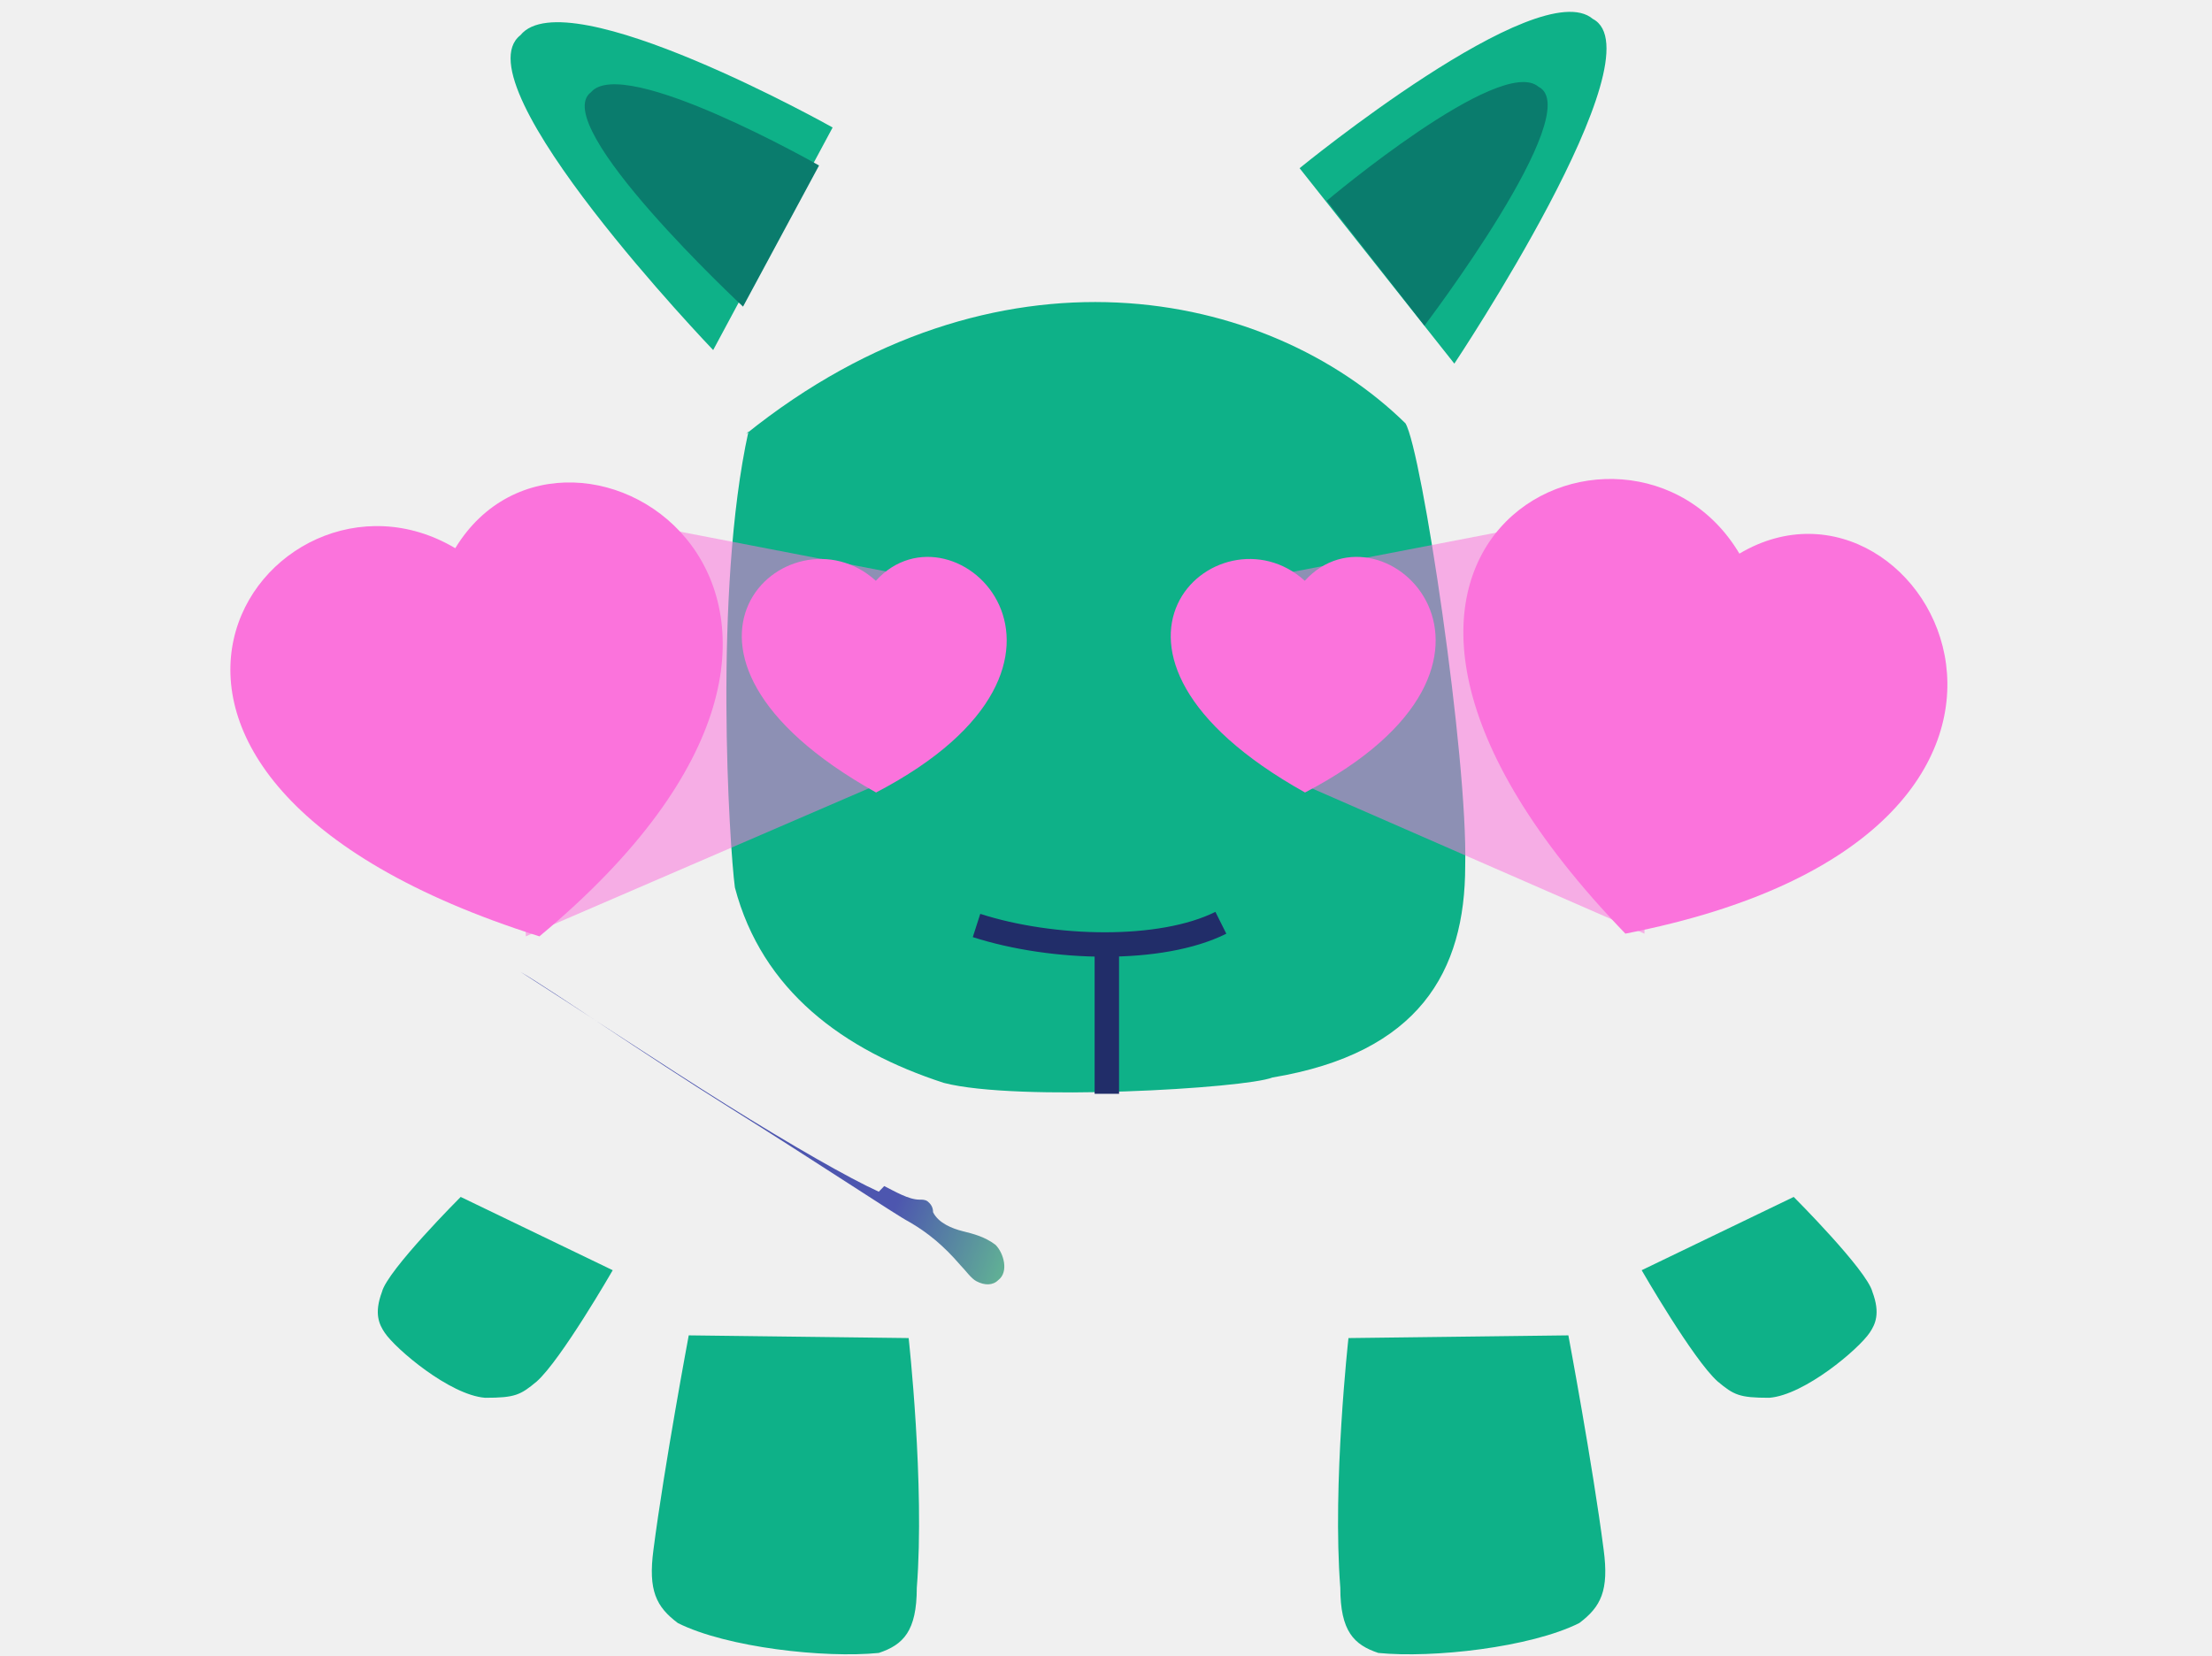
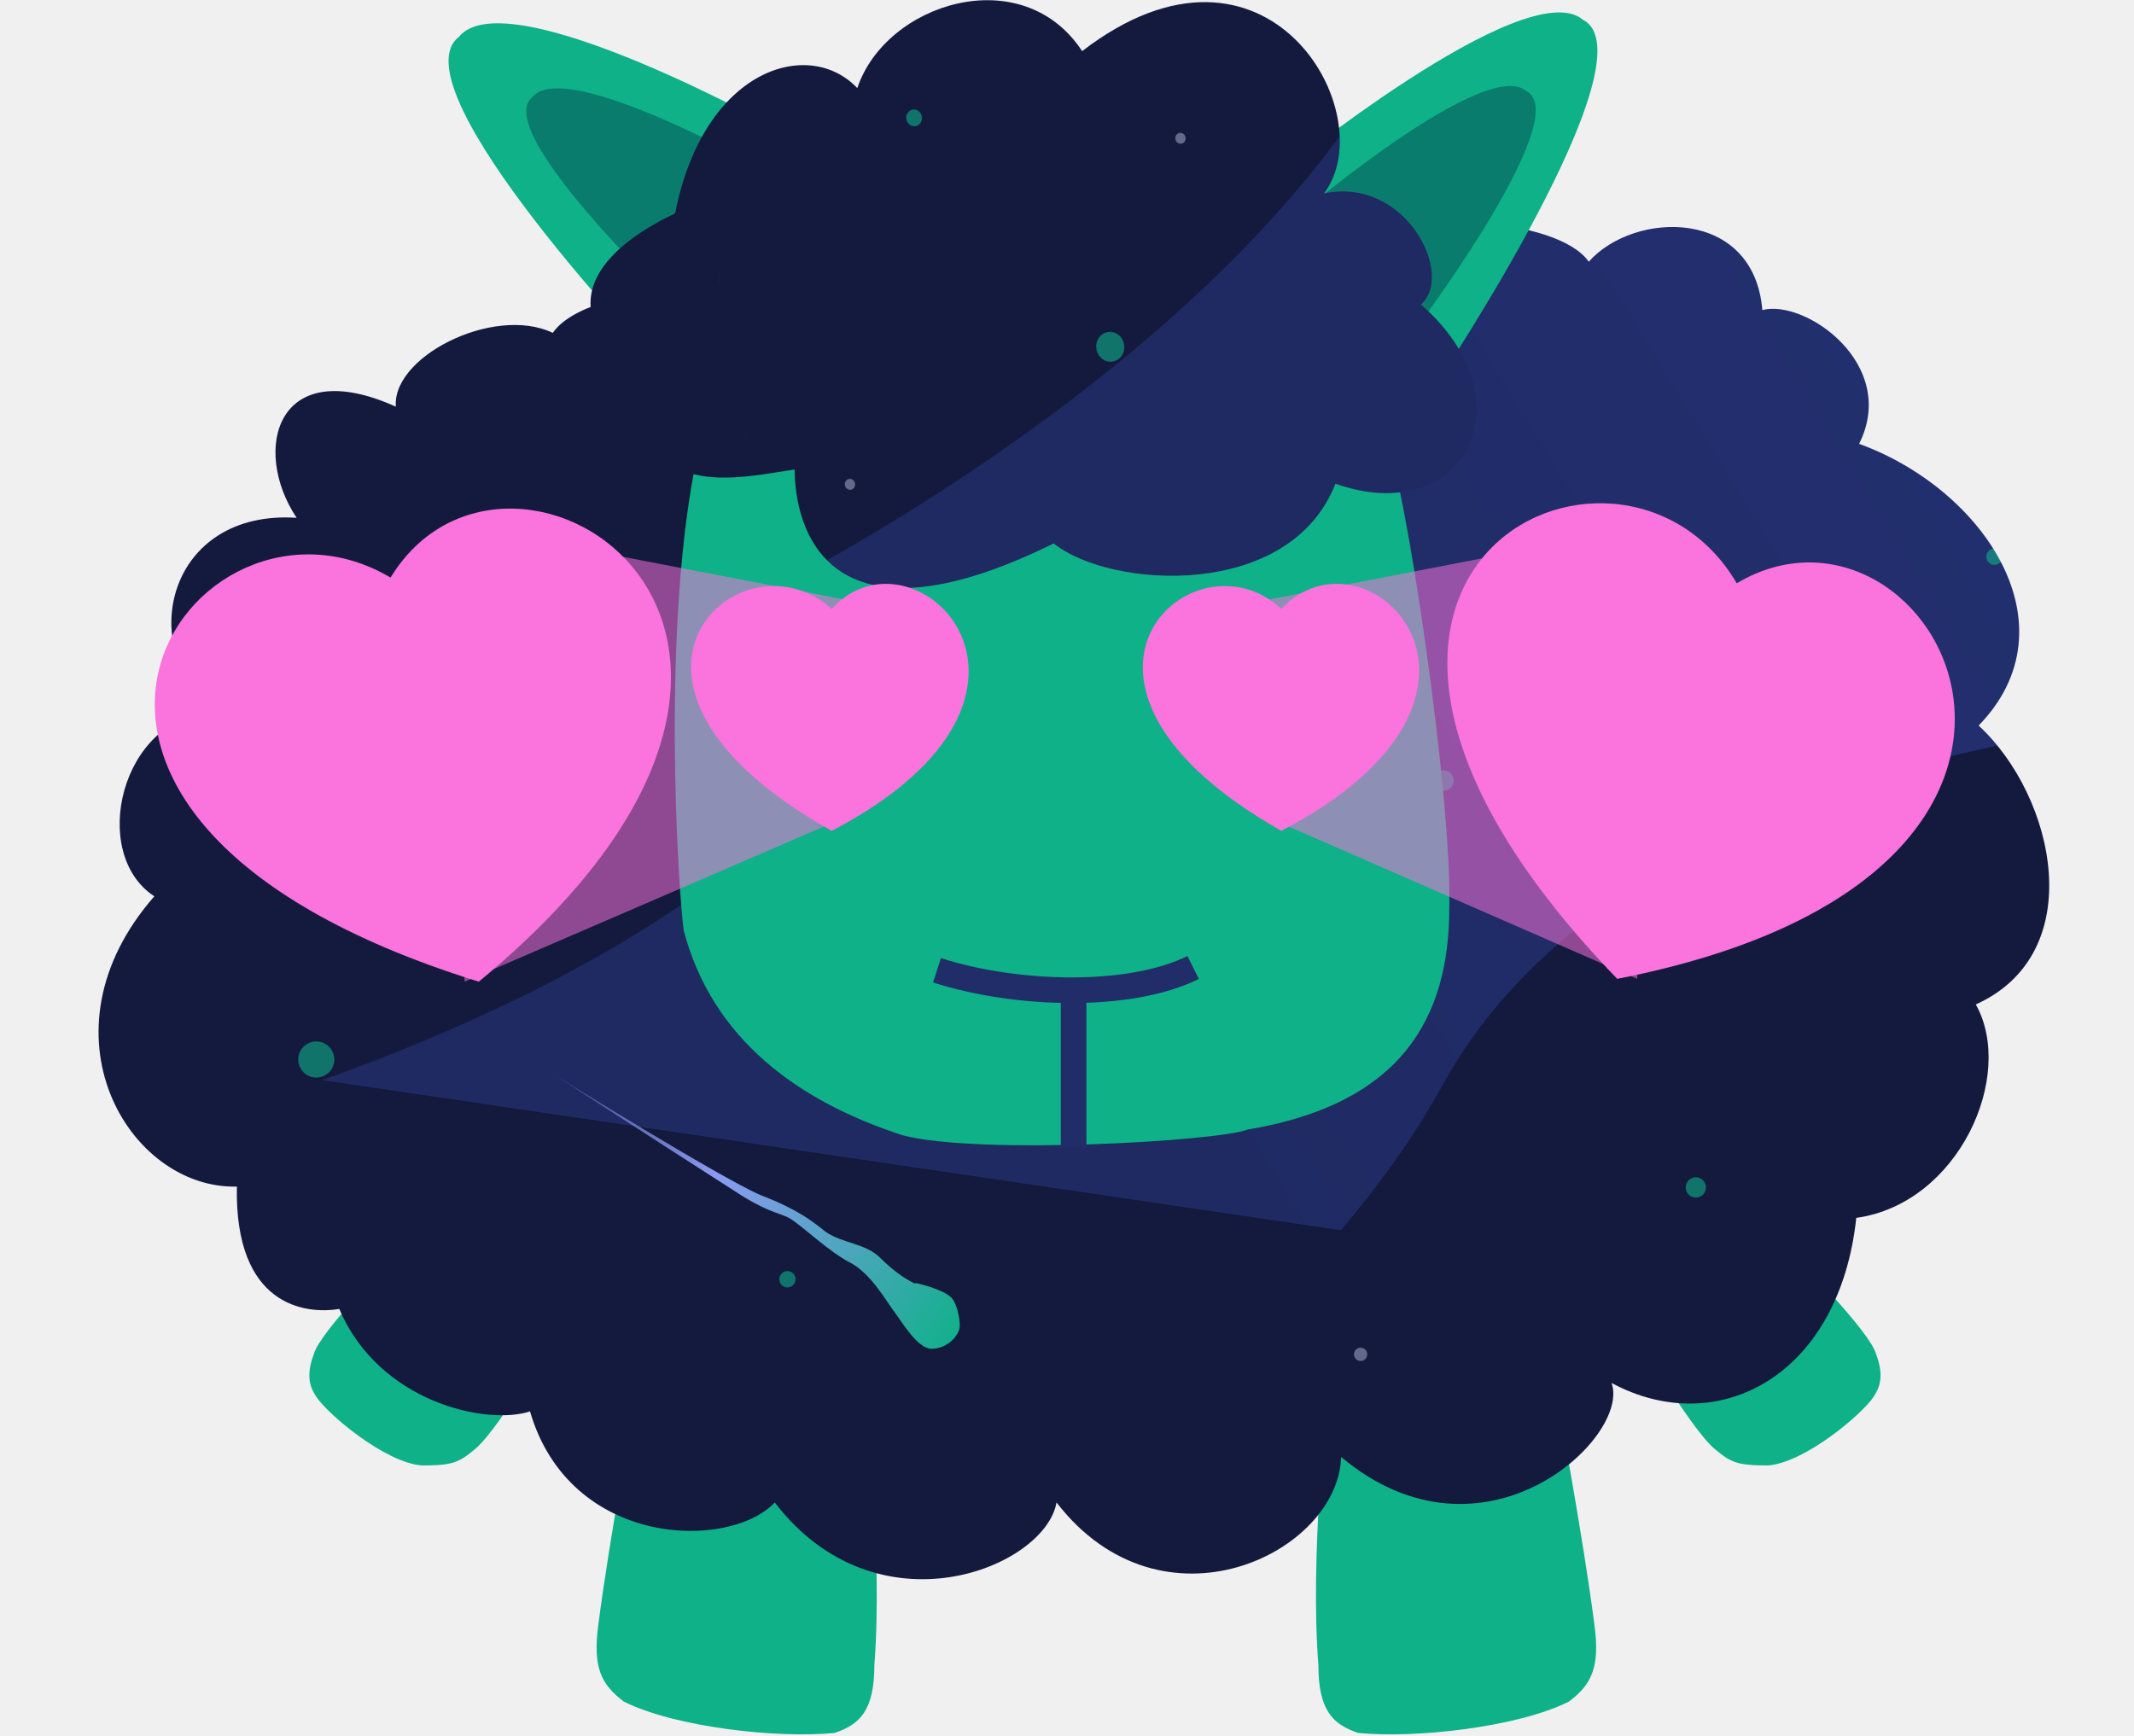
- <svg xmlns="http://www.w3.org/2000/svg" xmlns:xlink="http://www.w3.org/1999/xlink" width="56.98" height="42.66" version="1.1" viewBox="0 0 .814 .61" xml:space="preserve">
-   <defs>
-     <pattern id="c" patternTransform="matrix(.014573 0 0 .013441 547.41 -13.128)" preserveAspectRatio="xMidYMid" xlink:href="#a" />
-     <pattern id="e" x="-16" patternTransform="matrix(.01 0 0 .01 412.97 -10.926)" preserveAspectRatio="xMidYMid" xlink:href="#a" />
-     <clipPath id="h">
-       <path id="i" d="m0.105 0.143c-0.042-0.018-0.051 0.015-0.035 0.039-0.046-0.003-0.057 0.045-0.029 0.068-0.034 0.003-0.045 0.051-0.022 0.065-0.042 0.048-0.009 0.103 0.029 0.102-8.0116e-4 0.042 0.024 0.045 0.036 0.043 0.014 0.033 0.052 0.041 0.067 0.036 0.014 0.048 0.07 0.049 0.086 0.032 0.036 0.047 0.095 0.023 0.099 0 0.037 0.048 0.099 0.018 0.1-0.016 0.05 0.042 0.102-0.007 0.095-0.026 0.037 0.02 0.08-0.002 0.087-0.058 0.036-0.005 0.056-0.05 0.042-0.075 0.04-0.018 0.028-0.073 8.0168e-4 -0.098 0.034-0.035 0.002-0.083-0.042-0.099 0.014-0.028-0.019-0.051-0.034-0.047-0.003-0.036-0.046-0.035-0.062-0.018-0.011-0.016-0.067-0.018-0.071-0.007-0.034-0.017-0.094-0.009-0.094 0.007-0.013-0.016-0.111-0.009-0.114 0.008 0 0-0.071-0.003-0.085 0.017-0.021-0.01-0.058 0.009-0.055 0.027z" />
-     </clipPath>
-     <linearGradient id="g" x2="1" gradientTransform="matrix(-.052164 -.026925 -.022763 .061703 .31824 .46841)" gradientUnits="userSpaceOnUse">
-       <stop stop-color="#66c98e" offset="0" />
-       <stop stop-color="#4d56af" offset="1" />
+ <svg xmlns="http://www.w3.org/2000/svg" xmlns:xlink="http://www.w3.org/1999/xlink" width="108.98" height="88.66" version="1.1" viewBox="0 0 0.734 0.61" xml:space="preserve" id="svg42">
+   <defs id="defs27">
+     <pattern xlink:href="#pattern51" preserveAspectRatio="xMidYMid" id="pattern53" patternTransform="matrix(0.01292424,-0.00220072,0.00235015,0.01380184,0.255938,0.3180852)" x="0" y="0" />
+     <pattern xlink:href="#pattern51" preserveAspectRatio="xMidYMid" id="pattern52" patternTransform="matrix(0.01669071,0.00245852,-0.00246387,0.01672718,-0.00251029,-0.2492668)" x="0" y="0" />
+     <linearGradient id="linearGradient11">
+       <stop style="stop-color:#212d69;stop-opacity:1;" offset="0.458" id="stop11" />
+       <stop style="stop-color:#273580;stop-opacity:1;" offset="1" id="stop12" />
    </linearGradient>
-     <linearGradient id="f" x2="1" gradientTransform="matrix(146.13,-153.85,147.16,152.78,9.8257,124.58)" gradientUnits="userSpaceOnUse">
-       <stop stop-color="#25316d" offset="0" />
-       <stop stop-color="#100f0d" offset="1" />
+     <linearGradient id="linearGradient15">
+       <stop style="stop-color:#0eb188;stop-opacity:1;" offset="0" id="stop15" />
+       <stop style="stop-color:#8a9bf1;stop-opacity:1;" offset="0.484" id="stop16" />
+       <stop style="stop-color:#8a9bf1;stop-opacity:0;" offset="0.925" id="stop53" />
    </linearGradient>
-     <linearGradient id="b" x2="1" gradientTransform="matrix(146.13,-153.85,147.16,152.78,9.8257,124.58)" gradientUnits="userSpaceOnUse">
-       <stop stop-color="#2a3c96" offset="0" />
-       <stop stop-color="#100f0d" offset="1" />
-     </linearGradient>
-     <pattern id="a" width="154.028" height="107.515" patternTransform="translate(412.81 -10.707)" patternUnits="userSpaceOnUse" preserveAspectRatio="xMidYMid">
-       <path d="m0.096 107.51-0.096-107.06 154.03-0.229-0.309 107.24z" clip-path="url(#c)" fill="url(#f)" stroke-width=".021" />
-       <path d="m0.096 39.989h0.021c18.24-0.5 27.494-2.753 36.249-11.947 9.892-14.943 10.939-13.104 15-15.261l3.488-1.015c22.175-4.723 38.218-3.582 54.381-11.516 13.31-0.55 15.031-0.021 19.293-0.021v0.021h-0.011v0.021h-0.021v0.021c-1.082 1.442-4.963 3.837-13.792 6.995v0.021c-8.603 3.441-26.527 5.124-47.288 14.999-14.863 7.847-13.676 21.115-28.816 27.208-12.485 5.101-26.446 3.126-38.483 12.788z" clip-path="url(#f)" fill="url(#b)" stroke-width=".021" />
-       <path d="m9.067 38.442c-0.444-1.402-1.179-2.664-2.131-3.709 0.724 0.053 1.447 0.078 2.169 0.078 5.814-2.15e-4 11.572-1.611 17.097-3.192 0.153-0.044 0.318-0.088 0.478-0.088 0.071 0 0.142 0.009 0.209 0.03 0.285 0.091 0.393 0.381 0.311 0.613-0.08 0.232-0.3 0.417-0.517 0.587-3.07 2.405-7.186 3.859-11.409 4.657-1.464 0.277-3.782 0.668-6.208 1.025" clip-path="url(#h)" fill="url(#b)" stroke-width=".021" />
-       <g transform="matrix(69.971 0 0 69.971 -412.81 10.707)">
-         <circle cx="6.61" cy=".291" r=".002" fill="#52878d" stroke-width=".002">
-           <animate attributeName="r" dur="3s" repeatCount="indefinite" values="0.002;0.005;0.002" />
-         </circle>
-         <circle cx="6.306" cy=".371" r=".002" fill="#52878d" stroke-width=".002">
-           <animate attributeName="r" dur="5s" repeatCount="indefinite" values="0.002;0.004;0.002" />
-         </circle>
-         <circle cx="6.378" cy=".401" r=".002" fill="#52878d" stroke-width=".002">
-           <animate attributeName="r" dur="1s" repeatCount="indefinite" values="0.002;0.004;0.002" />
-         </circle>
-         <circle cx="6.421" cy=".46" r=".003" fill="#52878d" stroke-width=".002">
-           <animate attributeName="r" dur="0.5s" repeatCount="indefinite" values="0.003;0.007;0.003" />
-         </circle>
-         <circle cx="6.323" cy=".493" r=".003" fill="#52878d" stroke-width=".002">
-           <animate attributeName="r" dur="5.5s" repeatCount="indefinite" values="0.003;0.006;0.003" />
-         </circle>
-         <circle cx="6.789" cy=".356" r=".004" fill="#52878d" stroke-width=".002">
-           <animate attributeName="r" dur="4s" repeatCount="indefinite" values="0.004;0.009;0.004" />
-         </circle>
-         <circle cx="6.657" cy=".367" r=".002" fill="#52878d" stroke-width=".002">
-           <animate attributeName="r" dur="0.6s" repeatCount="indefinite" values="0.002;0.005;0.002" />
-         </circle>
-         <circle cx="6.458" cy=".293" r=".001" fill="#52878d" stroke-width=".002">
-           <animate attributeName="r" dur="0.3s" repeatCount="indefinite" values="0.001;0.003;0.001" />
-         </circle>
-         <circle cx="6.489" cy=".289" r=".002" fill="#52878d" stroke-width=".002">
-           <animate attributeName="r" dur="2s" repeatCount="indefinite" values="0.002;0.004;0.002" />
-         </circle>
-         <circle cx="6.298" cy=".209" r=".006" fill="#52878d" stroke-width=".002">
-           <animate attributeName="r" dur="0.8s" repeatCount="indefinite" values="0.006;0.011;0.006" />
-         </circle>
-         <circle cx="6.178" cy=".349" r=".003" fill="#52878d" stroke-width=".002">
-           <animate attributeName="r" dur="1s" repeatCount="indefinite" values="0.003;0.006;0.003" />
-         </circle>
-         <circle cx="6.235" cy=".456" r=".002" fill="#52878d" stroke-width=".002">
-           <animate attributeName="r" dur="4s" repeatCount="indefinite" values="0.002;0.004;0.002" />
-         </circle>
-         <circle cx="6.259" cy=".285" r=".003" fill="#52878d" stroke-width=".002">
-           <animate attributeName="r" dur="1.5s" repeatCount="indefinite" values="0.003;0.006;0.003" />
-         </circle>
-         <circle cx="6.301" cy=".246" r=".003" fill="#52878d" stroke-width=".002">
-           <animate attributeName="r" dur="3.5s" repeatCount="indefinite" values="0.003;0.005;0.003" />
-         </circle>
-         <circle cx="6.205" cy=".206" r=".002" fill="#52878d" stroke-width=".002">
-           <animate attributeName="r" dur="3s" repeatCount="indefinite" values="0.002;0.004;0.002" />
-         </circle>
-         <circle cx="6.439" cy=".532" r=".002" fill="#52878d" stroke-width=".002">
-           <animate attributeName="r" dur="0.5s" repeatCount="indefinite" values="0.002;0.003;0.002" />
-         </circle>
-         <circle cx="6.762" cy=".24" r=".005" fill="#52878d" stroke-width=".002">
-           <animate attributeName="r" dur="3s" repeatCount="indefinite" values="0.005;0.01;0.005" />
-         </circle>
-         <circle cx="6.511" cy=".232" r=".002" fill="#52878d" stroke-width=".002">
-           <animate attributeName="r" dur="5s" repeatCount="indefinite" values="0.002;0.005;0.002" />
-         </circle>
-         <circle cx="6.392" cy=".108" r=".004" fill="#52878d" stroke-width=".002">
-           <animate attributeName="r" dur="2s" repeatCount="indefinite" values="0.004;0.007;0.004" />
-         </circle>
-         <circle cx="6.432" cy=".369" r=".006" fill="#52878d" stroke-width=".002">
-           <animate attributeName="r" dur="5s" repeatCount="indefinite" values="0.006;0.011;0.006" />
-         </circle>
+     <linearGradient xlink:href="#linearGradient11" id="linearGradient12-5" x1="-11.256" y1="318.125" x2="240.152" y2="107.254" gradientUnits="userSpaceOnUse" />
+     <pattern patternUnits="userSpaceOnUse" width="48.304" height="48.304" patternTransform="translate(-0.00222272,0.2005781)" preserveAspectRatio="xMidYMid" id="pattern51" style="fill:#000000">
+       <g id="g17-0" transform="matrix(0.2009555,0,0,0.2009555,2.100817,-14.45379)">
+         <rect style="fill:#131a3e;fill-opacity:1;stroke:none;stroke-width:0.211;stroke-linecap:round;stroke-linejoin:round;stroke-dasharray:none" id="rect5-6" width="240.369" height="240.369" x="-10.454" y="71.926" />
+         <path id="path6-4" style="display:inline;opacity:0.85;fill:url(#linearGradient12-5);fill-opacity:1;stroke:none;stroke-width:0.113;stroke-linecap:round;stroke-linejoin:round;stroke-dasharray:none" d="m 219.524,71.925 c -10.407,2.436 -24.855,8.402 -44.468,21.395 C 123.569,127.431 113.36,160.799 92.765,204.563 72.17,248.327 -8.063,271.595 -8.063,271.595 l -2.391,4.785 v 35.915 h 95.193 c 21.906,-15.449 58.493,-44.868 70.566,-77.13 13.683,-36.567 67.875,-48.41 74.611,-49.754 V 71.925 Z" />
+         <g id="g12-7" transform="matrix(0.4520495,0,0,0.4520495,30.01056,89.45177)" style="display:inline">
+           <circle style="fill:#0eb188;fill-opacity:0.595;stroke:none;stroke-width:0.041;stroke-linecap:round;stroke-linejoin:round" id="path1-2-8" cx="56.639" cy="165.118" r="1.87">
+             <animate attributeName="r" dur="3s" values="1.87;3.74;1.87" repeatCount="indefinite" />
+           </circle>
+           <circle style="display:inline;fill:#0eb188;fill-opacity:0.595;stroke:none;stroke-width:0.041;stroke-linecap:round;stroke-linejoin:round" id="path1-2-13-40" cx="384.691" cy="184.341" r="1.87">
+             <animate attributeName="r" dur="5s" values="1.87;3.74;1.87" repeatCount="indefinite" />
+           </circle>
+           <circle style="display:inline;fill:#0eb188;fill-opacity:0.595;stroke:none;stroke-width:0.028;stroke-linecap:round;stroke-linejoin:round" id="path1-2-7-0" cx="230.171" cy="150.393" r="1.283">
+             <animate attributeName="r" dur="1s" values="1.283;2.567;1.283" repeatCount="indefinite" />
+           </circle>
+           <circle style="fill:#0eb188;fill-opacity:0.595;stroke:none;stroke-width:0.041;stroke-linecap:round;stroke-linejoin:round" id="path1-2-5-62" cx="56.639" cy="165.118" r="1.87" transform="matrix(1.242429,0,0,1.242429,79.78469,-132.0531)">
+             <animate attributeName="r" dur="0.8s" values="1.87;3.74;1.87" repeatCount="indefinite" />
+           </circle>
+           <circle style="fill:#0eb188;fill-opacity:0.595;stroke:none;stroke-width:0.041;stroke-linecap:round;stroke-linejoin:round" id="path1-2-5-3-4" cx="56.639" cy="165.118" r="1.87" transform="matrix(1.242429,0,0,1.242429,-42.54242,-175.3651)">
+             <animate attributeName="r" dur="5.5s" values="1.87;3.74;1.87" repeatCount="indefinite" />
+           </circle>
+           <circle style="fill:#0eb188;fill-opacity:0.595;stroke:none;stroke-width:0.041;stroke-linecap:round;stroke-linejoin:round" id="path1-2-2-74" cx="56.639" cy="165.118" r="1.87" transform="matrix(2.212147,0,0,2.212147,-104.4321,-11.17067)">
+             <animate attributeName="r" dur="4s" values="1.87;3.74;1.87" repeatCount="indefinite" />
+           </circle>
+           <circle style="fill:#0eb188;fill-opacity:0.595;stroke:none;stroke-width:0.041;stroke-linecap:round;stroke-linejoin:round" id="path1-2-5-6-1" cx="56.639" cy="165.118" r="1.87" transform="matrix(1.242429,0,0,1.242429,-95.21917,77.48331)">
+             <animate attributeName="r" dur="0.8s" values="1.87;3.74;1.87" repeatCount="indefinite" />
+           </circle>
+           <circle style="fill:#0eb188;fill-opacity:0.595;stroke:none;stroke-width:0.041;stroke-linecap:round;stroke-linejoin:round" id="path1-2-1-8" cx="56.639" cy="165.118" r="1.87" transform="translate(78.42982,222.9982)">
+             <animate attributeName="r" dur="1.2s" values="1.87;3.74;1.87" repeatCount="indefinite" />
+           </circle>
+           <circle style="fill:#0eb188;fill-opacity:0.595;stroke:none;stroke-width:0.041;stroke-linecap:round;stroke-linejoin:round" id="path1-2-15-5" cx="56.639" cy="165.118" r="1.87" transform="matrix(0.7575706,0,0,0.7575706,291.2937,274.2803)">
+             <animate attributeName="r" dur="2s" values="1.87;3.74;1.87" repeatCount="indefinite" />
+           </circle>
+           <circle style="fill:#0eb188;fill-opacity:0.595;stroke:none;stroke-width:0.041;stroke-linecap:round;stroke-linejoin:round" id="path1-2-3-8" cx="56.639" cy="165.118" r="1.87" transform="matrix(3.181865,0,0,3.181865,147.9828,-397.7409)">
+             <animate attributeName="r" dur="1.5s" values="1.87;2.87;1.87" repeatCount="indefinite" />
+           </circle>
+           <circle style="fill:#0eb188;fill-opacity:0.595;stroke:none;stroke-width:0.041;stroke-linecap:round;stroke-linejoin:round" id="path1-2-55-9" cx="56.639" cy="165.118" r="1.87" transform="matrix(1.242429,0,0,1.242429,185.1382,-168.9268)">
+             <animate attributeName="r" dur="1s" values="1.87;3.74;1.87" repeatCount="indefinite" />
+           </circle>
+           <circle style="fill:#0eb188;fill-opacity:0.595;stroke:none;stroke-width:0.041;stroke-linecap:round;stroke-linejoin:round" id="path1-2-59-9" cx="56.639" cy="165.118" r="1.87" transform="matrix(1.242429,0,0,1.242429,196.8441,48.21849)">
+             <animate attributeName="r" dur="4s" values="1.87;3.74;1.87" repeatCount="indefinite" />
+           </circle>
+           <circle style="fill:#0eb188;fill-opacity:0.595;stroke:none;stroke-width:0.041;stroke-linecap:round;stroke-linejoin:round" id="path1-2-0-9" cx="56.639" cy="165.118" r="1.87" transform="matrix(3.181865,0,0,3.181865,-213.1455,-430.5176)">
+             <animate attributeName="r" dur="1.5s" values="1.87;3.74;1.87" repeatCount="indefinite" />
+           </circle>
+           <circle style="fill:#0eb188;fill-opacity:0.595;stroke:none;stroke-width:0.041;stroke-linecap:round;stroke-linejoin:round" id="path1-2-5-7-33" cx="56.639" cy="165.118" r="1.87" transform="matrix(1.242429,0,0,1.242429,267.6651,131.916)">
+             <animate attributeName="r" dur="3.5s" values="1.87;3.74;1.87" repeatCount="indefinite" />
+           </circle>
+           <circle style="display:inline;fill:#0eb188;fill-opacity:0.595;stroke:none;stroke-width:0.051;stroke-linecap:round;stroke-linejoin:round" id="path1-2-5-7-6-7" cx="15.236" cy="447.593" r="2.323">
+             <animate attributeName="r" dur="3s" values="2.323;4.646;2.323" repeatCount="indefinite" />
+           </circle>
+           <circle style="display:inline;fill:#0eb188;fill-opacity:0.595;stroke:none;stroke-width:0.051;stroke-linecap:round;stroke-linejoin:round" id="path1-2-5-7-4-7" cx="427.286" cy="263.224" r="2.323">
+             <animate attributeName="r" dur="0.8s" values="2.323;.,6464868;2.323" repeatCount="indefinite" />
+           </circle>
+           <circle style="display:inline;fill:#0eb188;fill-opacity:0.595;stroke:none;stroke-width:0.051;stroke-linecap:round;stroke-linejoin:round" id="path1-2-5-7-3-3" cx="77.863" cy="-17.718" r="2.323">
+             <animate attributeName="r" dur="3s" values="2.323;4.646;2.323" repeatCount="indefinite" />
+           </circle>
+           <circle style="display:inline;fill:#0eb188;fill-opacity:0.595;stroke:none;stroke-width:0.051;stroke-linecap:round;stroke-linejoin:round" id="path1-2-5-7-2-2" cx="-61.438" cy="3.938" r="2.323">
+             <animate attributeName="r" dur="5s" values="2.323;4.646;2.323" repeatCount="indefinite" />
+           </circle>
+         </g>
+         <g id="g13-5" style="display:inline">
+           <circle style="fill:#dbe1ff;fill-opacity:0.398;stroke:none;stroke-width:0.021;stroke-linecap:round;stroke-linejoin:round;stroke-dasharray:none" id="path5-6" cx="21.816" cy="170.753" r="1.397">
+             <animate attributeName="r" dur="2s" values="1.397;2.794;1.397" repeatCount="indefinite" />
+           </circle>
+           <circle style="fill:#dbe1ff;fill-opacity:0.398;stroke:none;stroke-width:0.011;stroke-linecap:round;stroke-linejoin:round;stroke-dasharray:none" id="path5-4-3" cx="150.971" cy="263.948" r="0.688">
+             <animate attributeName="r" dur="5s" values="0.688;1.376;0.688" repeatCount="indefinite" />
+           </circle>
+           <circle style="fill:#dbe1ff;fill-opacity:0.398;stroke:none;stroke-width:0.032;stroke-linecap:round;stroke-linejoin:round;stroke-dasharray:none" id="path5-5-4" cx="105.378" cy="211.391" r="2.106">
+             <animate attributeName="r" dur="3s" values="2.106;4.212;2.106" repeatCount="indefinite" />
+           </circle>
+           <circle style="fill:#dbe1ff;fill-opacity:0.398;stroke:none;stroke-width:0.011;stroke-linecap:round;stroke-linejoin:round;stroke-dasharray:none" id="path5-9-0" cx="94.88" cy="146.738" r="0.688">
+             <animate attributeName="r" dur="5s" values="0.688;1.376;0.688" repeatCount="indefinite" />
+           </circle>
+           <circle style="fill:#dbe1ff;fill-opacity:0.398;stroke:none;stroke-width:0.011;stroke-linecap:round;stroke-linejoin:round;stroke-dasharray:none" id="path5-7-6" cx="70.803" cy="106.786" r="0.688">
+             <animate attributeName="r" dur="1s" values="0.688;1.376;0.688" repeatCount="indefinite" />
+           </circle>
+           <circle style="fill:#dbe1ff;fill-opacity:0.398;stroke:none;stroke-width:0.011;stroke-linecap:round;stroke-linejoin:round;stroke-dasharray:none" id="path5-7-8-0" cx="187.484" cy="102.817" r="0.688">
+             <animate attributeName="r" dur="0.8s" values="0.688;1.376;0.688" repeatCount="indefinite" />
+           </circle>
+           <circle style="fill:#dbe1ff;fill-opacity:0.398;stroke:none;stroke-width:0.011;stroke-linecap:round;stroke-linejoin:round;stroke-dasharray:none" id="path5-8-40" cx="53.34" cy="225.319" r="0.688">
+             <animate attributeName="r" dur="5.5s" values="0.688;1.376;0.688" repeatCount="indefinite" />
+           </circle>
+           <circle style="display:inline;fill:#dbe1ff;fill-opacity:0.398;stroke:none;stroke-width:0.011;stroke-linecap:round;stroke-linejoin:round;stroke-dasharray:none" id="path5-8-6-5" cx="2.14" cy="260.997" r="0.688">
+             <animate attributeName="r" dur="4s" values="0.688;1.376;0.688" repeatCount="indefinite" />
+           </circle>
+           <circle style="display:inline;fill:#dbe1ff;fill-opacity:0.398;stroke:none;stroke-width:0.011;stroke-linecap:round;stroke-linejoin:round;stroke-dasharray:none" id="path5-8-4-6" cx="195.815" cy="305.976" r="0.688">
+             <animate attributeName="r" dur="0.8s" values="0.688;1.376;0.688" repeatCount="indefinite" />
+           </circle>
+           <circle style="display:inline;fill:#dbe1ff;fill-opacity:0.398;stroke:none;stroke-width:0.011;stroke-linecap:round;stroke-linejoin:round;stroke-dasharray:none" id="path5-8-5-8" cx="222.009" cy="92.457" r="0.688">
+             <animate attributeName="r" dur="1.2s" values="0.688;1.376;0.688" repeatCount="indefinite" />
+           </circle>
+           <circle style="display:inline;fill:#dbe1ff;fill-opacity:0.398;stroke:none;stroke-width:0.011;stroke-linecap:round;stroke-linejoin:round;stroke-dasharray:none" id="path5-8-9-5" cx="136.019" cy="76.582" r="0.688">
+             <animate attributeName="r" dur="2s" values="0.688;1.376;0.688" repeatCount="indefinite" />
+           </circle>
+           <circle style="fill:#dbe1ff;fill-opacity:0.398;stroke:none;stroke-width:0.021;stroke-linecap:round;stroke-linejoin:round;stroke-dasharray:none" id="path5-2-3" cx="194.807" cy="276.828" r="1.397">
+             <animate attributeName="r" dur="0.8s" values="1.397;2.794;1.397" repeatCount="indefinite" />
+           </circle>
+           <circle style="fill:#dbe1ff;fill-opacity:0.398;stroke:none;stroke-width:0.007;stroke-linecap:round;stroke-linejoin:round;stroke-dasharray:none" id="path5-27-7" cx="189.099" cy="197.302" r="0.452">
+             <animate attributeName="r" dur="1s" values="0.452;0.903;0.452" repeatCount="indefinite" />
+           </circle>
+           <circle style="fill:#dbe1ff;fill-opacity:0.398;stroke:none;stroke-width:0.007;stroke-linecap:round;stroke-linejoin:round;stroke-dasharray:none" id="path5-1-6" cx="143.591" cy="124.012" r="0.452">
+             <animate attributeName="r" dur="4s" values="0.452;0.903;0.452" repeatCount="indefinite" />
+           </circle>
+           <circle style="display:inline;fill:#dbe1ff;fill-opacity:0.398;stroke:none;stroke-width:0.011;stroke-linecap:round;stroke-linejoin:round;stroke-dasharray:none" id="path5-8-8-8" cx="220.686" cy="151.724" r="0.688">
+             <animate attributeName="r" dur="1.5s" values="0.688;1.376;0.688" repeatCount="indefinite" />
+           </circle>
+         </g>
      </g>
    </pattern>
+     <clipPath clipPathUnits="userSpaceOnUse" id="clipPath1">
+       <path d="M 0.105,0.143 C 0.063,0.124 0.054,0.158 0.07,0.182 0.025,0.179 0.013,0.227 0.041,0.25 0.008,0.252 -0.003,0.3 0.02,0.315 -0.023,0.362 0.011,0.417 0.049,0.416 c -8.0116e-4,0.042 0.024,0.045 0.036,0.043 0.014,0.033 0.052,0.041 0.067,0.036 0.014,0.048 0.07,0.049 0.086,0.032 0.036,0.047 0.095,0.023 0.099,0 0.037,0.048 0.099,0.018 0.1,-0.016 0.05,0.042 0.102,-0.007 0.095,-0.026 0.037,0.02 0.08,-0.002 0.087,-0.058 0.036,-0.005 0.056,-0.05 0.042,-0.075 0.04,-0.018 0.028,-0.073 8.0162e-4,-0.098 0.034,-0.035 0.002,-0.083 -0.042,-0.099 0.014,-0.028 -0.019,-0.051 -0.034,-0.047 -0.003,-0.036 -0.046,-0.035 -0.062,-0.018 -0.011,-0.016 -0.067,-0.018 -0.071,-0.007 -0.034,-0.017 -0.094,-0.009 -0.094,0.007 -0.013,-0.016 -0.111,-0.009 -0.114,0.008 0,0 -0.071,-0.003 -0.085,0.017 -0.021,-0.01 -0.058,0.009 -0.055,0.027 z" fill="url(#c)" id="path2" style="display:inline;fill:#ffffff;fill-opacity:1;stroke-width:1" />
+     </clipPath>
+     <linearGradient xlink:href="#linearGradient15" id="linearGradient9" gradientUnits="userSpaceOnUse" gradientTransform="matrix(0.00148786,-1.2850341e-4,1.2850341e-4,0.00148786,0.0553038,0.08183678)" x1="143.604" y1="274.876" x2="28.447" y2="186.104" />
  </defs>
-   <g transform="translate(.064308 -3.4791e-5)">
-     <path d="m0.189 0.492s-9e-3 0.048-0.013 0.079c-2e-3 0.015 1e-3 0.021 9e-3 0.027 0.018 9e-3 0.054 0.013 0.074 0.011 9e-3 -3e-3 0.014-8e-3 0.014-0.024 3e-3 -0.038-3e-3 -0.092-3e-3 -0.092m-0.165-0.052s-0.027 0.027-0.029 0.035c-3e-3 8e-3 -1e-3 0.012 1e-3 0.015 4e-3 6e-3 0.024 0.023 0.037 0.024 0.011 0 0.013-1e-3 0.019-6e-3 9e-3 -8e-3 0.028-0.041 0.028-0.041zm0.408 0.051s9e-3 0.048 0.013 0.079c2e-3 0.015-1e-3 0.021-9e-3 0.027-0.018 9e-3 -0.054 0.013-0.074 0.011-9e-3 -3e-3 -0.014-8e-3 -0.014-0.024-3e-3 -0.038 3e-3 -0.092 3e-3 -0.092m0.164-0.052s0.027 0.027 0.029 0.035c3e-3 8e-3 1e-3 0.012-1e-3 0.015-4e-3 6e-3 -0.024 0.023-0.037 0.024-0.011 0-0.013-1e-3 -0.019-6e-3 -9e-3 -8e-3 -0.028-0.041-0.028-0.041z" fill="#0eb188" />
-     <path d="m0.105 0.143c-0.042-0.018-0.051 0.015-0.035 0.039-0.046-0.003-0.057 0.045-0.029 0.068-0.034 0.003-0.045 0.051-0.022 0.065-0.042 0.048-0.009 0.103 0.029 0.102-8.0116e-4 0.042 0.024 0.045 0.036 0.043 0.014 0.033 0.052 0.041 0.067 0.036 0.014 0.048 0.07 0.049 0.086 0.032 0.036 0.047 0.095 0.023 0.099 0 0.037 0.048 0.099 0.018 0.1-0.016 0.05 0.042 0.102-0.007 0.095-0.026 0.037 0.02 0.08-0.002 0.087-0.058 0.036-0.005 0.056-0.05 0.042-0.075 0.04-0.018 0.028-0.073 8.0168e-4 -0.098 0.034-0.035 0.002-0.083-0.042-0.099 0.014-0.028-0.019-0.051-0.034-0.047-0.003-0.036-0.046-0.035-0.062-0.018-0.011-0.016-0.067-0.018-0.071-0.007-0.034-0.017-0.094-0.009-0.094 0.007-0.013-0.016-0.111-0.009-0.114 0.008 0 0-0.071-0.003-0.085 0.017-0.021-0.01-0.058 0.009-0.055 0.027z" fill="url(#c)" />
-     <path d="m0.211 0.159c-0.013 0.059-7e-3 0.153-5e-3 0.168 0.01 0.038 0.04 0.06 0.077 0.072 0.027 7e-3 0.111 2e-3 0.121-2e-3 0.054-9e-3 0.071-0.039 0.071-0.078 1e-3 -0.04-0.016-0.153-0.022-0.163-0.051-0.05-0.151-0.07-0.243 4e-3zm-0.013-0.03s-0.094-0.098-0.071-0.116c0.017-0.021 0.115 0.034 0.115 0.034zm0.273 5e-3s0.076-0.114 0.051-0.127c-0.02-0.017-0.108 0.055-0.108 0.055z" fill="#0eb188" />
-     <path d="m0.209 0.113s-0.072-0.067-0.056-0.079c0.012-0.014 0.084 0.027 0.084 0.027zm0.251 7e-3s0.06-0.079 0.042-0.088c-0.014-0.012-0.078 0.042-0.078 0.042z" fill="#0a7c6d" />
-     <g clip-path="url(#h)">
-       <path d="m0.261 0.437c0.004 0.002 0.009 0.005 0.013 0.005 0.001 2.138e-5 0.002-7.571e-5 0.003 6.4613e-4 0.001 8.2596e-4 0.002 0.002 0.002 0.004 0.002 0.004 0.007 0.006 0.011 0.007 0.004 0.001 0.008 0.002 0.012 0.005 0.003 0.003 0.005 0.01 0.001 0.013-0.002 0.002-0.005 0.002-0.008 4.292e-4 -0.002-0.001-0.004-0.004-0.006-0.006-0.006-0.007-0.012-0.012-0.019-0.016-0.004-0.002-0.034-0.022-0.066-0.042s-0.065-0.043-0.077-0.05c0.025 0.016 0.052 0.034 0.076 0.049s0.045 0.027 0.056 0.032" fill="url(#g)" stroke-width="0">
-         <animate attributeName="d" dur="0.3s" repeatCount="indefinite" values="              m 0.261,0.437 c 0.004,0.002 0.009,0.005 0.013,0.005 0.001,2.138e-5 0.002,-7.571e-5 0.003,6.4613e-4 0.001,8.2596e-4 0.002,0.002 0.002,0.004 0.002,0.004 0.007,0.006 0.011,0.007 0.004,0.001 0.008,0.002 0.012,0.005 0.003,0.003 0.005,0.01 0.001,0.013 -0.002,0.002 -0.005,0.002 -0.008,4.292e-4 -0.002,-0.001 -0.004,-0.004 -0.006,-0.006 -0.006,-0.007 -0.012,-0.012 -0.019,-0.016 -0.004,-0.002 -0.034,-0.022 -0.066,-0.042 -0.032,-0.021 -0.065,-0.043 -0.077,-0.05 0.025,0.016 0.052,0.034 0.076,0.049 0.024,0.015 0.045,0.027 0.056,0.032 ;               m 0.261,0.437 c 0.004,0.002 0.007,0.003 0.011,0.005 0.001,2.138e-5 0.004,0.001 0.005,0.002 0.001,8.2596e-4 0.003,0.002 0.003,0.003 0.003,0.004 0.007,0.005 0.011,0.006 0.004,0.001 0.008,0.002 0.012,0.005 0.003,0.003 0.005,0.01 0.001,0.013 -0.002,0.002 -0.005,0.002 -0.008,4.292e-4 -0.002,-0.001 -0.004,-0.004 -0.006,-0.006 -0.006,-0.007 -0.012,-0.012 -0.019,-0.016 -0.004,-0.002 -0.035,-0.019 -0.067,-0.04 -0.032,-0.021 -0.062,-0.046 -0.073,-0.054 0.025,0.015 0.049,0.037 0.073,0.052 0.024,0.015 0.046,0.024 0.057,0.029 ;               m 0.261,0.437 c 0.004,0.002 0.009,0.005 0.013,0.005 0.001,2.138e-5 0.002,-7.571e-5 0.003,6.4613e-4 0.001,8.2596e-4 0.002,0.002 0.002,0.004 0.002,0.004 0.007,0.006 0.011,0.007 0.004,0.001 0.008,0.002 0.012,0.005 0.003,0.003 0.005,0.01 0.001,0.013 -0.002,0.002 -0.005,0.002 -0.008,4.292e-4 -0.002,-0.001 -0.004,-0.004 -0.006,-0.006 -0.006,-0.007 -0.012,-0.012 -0.019,-0.016 -0.004,-0.002 -0.034,-0.022 -0.066,-0.042 -0.032,-0.021 -0.065,-0.043 -0.077,-0.05 0.025,0.016 0.052,0.034 0.076,0.049 0.024,0.015 0.045,0.027 0.056,0.032 ;                m 0.261,0.437 c 0.004,0.002 0.007,0.004 0.012,0.004 0.001,2.138e-5 0.003,9.6954e-4 0.004,0.002 0.001,8.2596e-4 0.002,0.002 0.003,0.003 0.002,0.004 0.007,0.006 0.011,0.007 0.004,0.001 0.008,0.002 0.012,0.005 0.003,0.003 0.005,0.01 0.001,0.013 -0.002,0.002 -0.005,0.002 -0.008,4.292e-4 -0.002,-0.001 -0.004,-0.004 -0.006,-0.006 C 0.284,0.458 0.277,0.453 0.27,0.449 0.266,0.446 0.237,0.426 0.205,0.405 0.173,0.384 0.139,0.365 0.128,0.357 c 0.026,0.014 0.053,0.031 0.077,0.046 0.024,0.015 0.045,0.028 0.056,0.033" />
-         <animateMotion dur="2s" path="M -0.455,-0.278 0.385,0.25" repeatCount="indefinite" />
+   <g id="g42" transform="translate(0.02632031,-3.3408626e-5)">
+     <path d="m 0.189,0.492 c 0,0 -0.009,0.048 -0.013,0.079 -0.002,0.015 0.001,0.021 0.009,0.027 0.018,0.009 0.054,0.013 0.074,0.011 0.009,-0.003 0.014,-0.008 0.014,-0.024 0.003,-0.038 -0.003,-0.092 -0.003,-0.092 m -0.165,-0.052 c 0,0 -0.027,0.027 -0.029,0.035 -0.003,0.008 -0.001,0.012 0.001,0.015 0.004,0.006 0.024,0.023 0.037,0.024 0.011,0 0.013,-0.001 0.019,-0.006 0.009,-0.008 0.028,-0.041 0.028,-0.041 z m 0.408,0.051 c 0,0 0.009,0.048 0.013,0.079 0.002,0.015 -0.001,0.021 -0.009,0.027 -0.018,0.009 -0.054,0.013 -0.074,0.011 -0.009,-0.003 -0.014,-0.008 -0.014,-0.024 -0.003,-0.038 0.003,-0.092 0.003,-0.092 m 0.164,-0.052 c 0,0 0.027,0.027 0.029,0.035 0.003,0.008 0.001,0.012 -0.001,0.015 -0.004,0.006 -0.024,0.023 -0.037,0.024 -0.011,0 -0.013,-0.001 -0.019,-0.006 -0.009,-0.008 -0.028,-0.041 -0.028,-0.041 z" fill="#0eb188" id="path27" style="display:inline" />
+     <path d="M 0.105,0.143 C 0.063,0.124 0.054,0.158 0.07,0.182 0.025,0.179 0.013,0.227 0.041,0.25 0.008,0.252 -0.003,0.3 0.02,0.315 c -0.042,0.048 -0.009,0.103 0.029,0.102 -8.0116e-4,0.042 0.024,0.045 0.036,0.043 0.014,0.033 0.052,0.041 0.067,0.036 0.014,0.048 0.07,0.049 0.086,0.032 0.036,0.047 0.095,0.023 0.099,0 0.037,0.048 0.099,0.018 0.1,-0.016 0.05,0.042 0.102,-0.007 0.095,-0.026 C 0.569,0.506 0.612,0.484 0.618,0.428 0.654,0.423 0.674,0.378 0.66,0.353 0.7,0.335 0.688,0.28 0.661,0.255 0.695,0.22 0.663,0.172 0.619,0.156 0.633,0.128 0.6,0.105 0.585,0.109 0.582,0.073 0.54,0.074 0.524,0.092 c -0.011,-0.016 -0.067,-0.018 -0.071,-0.007 -0.034,-0.017 -0.094,-0.009 -0.094,0.007 -0.013,-0.016 -0.111,-0.009 -0.114,0.008 0,0 -0.071,-0.003 -0.085,0.017 -0.021,-0.01 -0.058,0.009 -0.055,0.027 z" fill="url(#c)" id="path28" style="display:inline;fill:url(#pattern52);fill-opacity:1" />
+     <path d="m 0.211,0.159 c -0.013,0.059 -0.007,0.153 -0.005,0.168 0.01,0.038 0.04,0.06 0.077,0.072 0.027,0.007 0.111,0.002 0.121,-0.002 0.054,-0.009 0.071,-0.039 0.071,-0.078 0.001,-0.04 -0.016,-0.153 -0.022,-0.163 -0.051,-0.05 -0.151,-0.07 -0.243,0.004 z m -0.013,-0.03 c 0,0 -0.094,-0.098 -0.071,-0.116 0.017,-0.021 0.115,0.034 0.115,0.034 z m 0.273,0.005 c 0,0 0.076,-0.114 0.051,-0.127 -0.02,-0.017 -0.108,0.055 -0.108,0.055 z" fill="#0eb188" id="path29" style="display:inline" />
+     <path d="m 0.209,0.113 c 0,0 -0.072,-0.067 -0.056,-0.079 0.012,-0.014 0.084,0.027 0.084,0.027 z m 0.251,0.007 c 0,0 0.06,-0.079 0.042,-0.088 -0.014,-0.012 -0.078,0.042 -0.078,0.042 z" fill="#0a7c6d" id="path30" style="display:inline" />
+     <g clip-path="url(#clipPath1)" id="g1" style="display:inline">
+       <path style="display:inline;fill:url(#linearGradient9);stroke:none;stroke-width:4.39575e-05;stroke-linecap:round;stroke-linejoin:round;stroke-dasharray:none" d="m 0.288,0.451 c 0,0 0.009,0.002 0.012,0.005 0.002,0.002 0.003,0.007 0.003,0.01 -5.217e-5,0.003 -0.004,0.008 -0.01,0.008 -0.005,-2.4524e-4 -0.01,-0.009 -0.013,-0.013 -0.003,-0.004 -0.008,-0.013 -0.015,-0.017 -0.008,-0.004 -0.017,-0.013 -0.022,-0.016 -0.004,-0.002 -0.008,-0.002 -0.02,-0.01 -0.025,-0.016 -0.062,-0.04 -0.062,-0.04 0,0 0.058,0.036 0.072,0.042 0.013,0.005 0.018,0.009 0.023,0.013 0.006,0.004 0.014,0.004 0.019,0.009 0.004,0.004 0.008,0.007 0.012,0.009 z" id="path15-8">
+         <animate dur="1s" attributeName="d" repeatCount="indefinite" values="     m 0.288,0.451 c 0,0 0.009,0.002 0.012,0.005 0.002,0.002 0.003,0.007 0.003,0.01 -5.217e-5,0.003 -0.004,0.008 -0.01,0.008 -0.005,-2.4524e-4 -0.01,-0.009 -0.013,-0.013 -0.003,-0.004 -0.008,-0.013 -0.015,-0.017 -0.008,-0.004 -0.017,-0.013 -0.022,-0.016 -0.004,-0.002 -0.008,-0.002 -0.02,-0.01 -0.025,-0.016 -0.062,-0.04 -0.062,-0.04 0,0 0.058,0.036 0.072,0.042 0.013,0.005 0.018,0.009 0.023,0.013 0.006,0.004 0.014,0.004 0.019,0.009 0.004,0.004 0.008,0.007 0.012,0.009 z ;    m 0.288,0.451 c 0,0 0.009,0.002 0.012,0.005 0.002,0.002 0.003,0.007 0.003,0.01 -5.217e-5,0.003 -0.004,0.008 -0.01,0.008 -0.005,-2.4524e-4 -0.01,-0.009 -0.013,-0.013 -0.003,-0.004 -0.009,-0.012 -0.016,-0.015 -0.008,-0.004 -0.018,-0.013 -0.022,-0.016 -0.004,-0.002 -0.007,-0.003 -0.019,-0.011 -0.025,-0.016 -0.208,-0.152 -0.208,-0.152 0,0 0.204,0.149 0.218,0.155 0.013,0.005 0.017,0.01 0.023,0.014 0.006,0.004 0.012,0.004 0.017,0.009 0.004,0.004 0.011,0.004 0.015,0.007 z ;     m 0.288,0.451 c 0,0 0.009,0.002 0.012,0.005 0.002,0.002 0.003,0.007 0.003,0.01 -5.217e-5,0.003 -0.004,0.008 -0.01,0.008 -0.005,-2.4524e-4 -0.01,-0.009 -0.013,-0.013 -0.003,-0.004 -0.008,-0.013 -0.015,-0.017 -0.008,-0.004 -0.017,-0.013 -0.022,-0.016 -0.004,-0.002 -0.008,-0.002 -0.02,-0.01 -0.025,-0.016 -0.062,-0.04 -0.062,-0.04 0,0 0.058,0.036 0.072,0.042 0.013,0.005 0.018,0.009 0.023,0.013 0.006,0.004 0.014,0.004 0.019,0.009 0.004,0.004 0.008,0.007 0.012,0.009 z ;       m 0.288,0.451 c 0,0 0.009,0.002 0.012,0.005 0.002,0.002 0.003,0.007 0.003,0.01 -5.217e-5,0.003 -0.004,0.008 -0.01,0.008 -0.005,-2.4524e-4 -0.01,-0.009 -0.013,-0.013 -0.003,-0.004 -0.008,-0.014 -0.015,-0.017 -0.008,-0.004 -0.017,-0.014 -0.021,-0.016 -0.004,-0.002 -0.008,-0.002 -0.02,-0.01 -0.025,-0.016 -0.185,-0.125 -0.185,-0.125 0,0 0.182,0.123 0.195,0.129 0.013,0.005 0.017,0.008 0.023,0.012 0.006,0.004 0.013,0.004 0.018,0.009 0.004,0.004 0.008,0.007 0.012,0.009 z " />
+         <animateMotion dur="1.8s" repeatCount="indefinite" path="M -0.455,-0.278 0.385,0.25" />
      </path>
    </g>
-     <path d="m0.245 0.165c0 0.019 0.01 0.066 0.091 0.026 0.019 0.016 0.083 0.02 0.099-0.021 0.045 0.016 0.069-0.03 0.03-0.063 0.012-0.01-0.005-0.045-0.034-0.039 0.021-0.028-0.02-0.101-0.085-0.05-0.021-0.032-0.069-0.017-0.079 0.013-0.016-0.018-0.053-0.007-0.063 0.044-0.02 0.009-0.05 0.03-0.011 0.059-0.003 0.043 0.033 0.034 0.053 0.031z" fill="url(#e)" />
-     <path d="m0.264 0.211 0.004 0.074-0.139 0.06-0.005-0.161z" fill="#fb73dc" fill-opacity=".533" stroke-linejoin="bevel" stroke-width=".005">
+     <path d="m 0.245,0.165 c 0,0.019 0.01,0.066 0.091,0.026 C 0.356,0.207 0.419,0.211 0.435,0.17 0.48,0.186 0.504,0.141 0.465,0.107 0.477,0.097 0.46,0.062 0.431,0.068 0.452,0.04 0.411,-0.032 0.346,0.018 0.325,-0.014 0.277,0.001 0.267,0.031 0.25,0.013 0.213,0.024 0.203,0.075 0.184,0.084 0.153,0.105 0.192,0.134 0.189,0.177 0.225,0.168 0.245,0.165 Z" fill="url(#e)" id="path32" style="display:inline;fill:url(#pattern53);fill-opacity:1" />
+     <path d="M 0.264,0.211 0.268,0.285 0.129,0.345 0.124,0.184 Z" fill="#fb73dc" fill-opacity="0.533" stroke-linejoin="bevel" stroke-width="0.005" id="path1">
      <animate attributeName="d" dur="2s" repeatCount="indefinite" values="                 m 0.264,0.211 0.004,0.074 -0.087,0.061 -0.005,-0.161 z ;                 m 0.264,0.211 0.004,0.074 -0.139,0.137 -0.005,-0.143 z ;                 m 0.264,0.211 0.004,0.074 -0.194,0.06 0.0,-0.145 z ;                 m 0.264,0.211 0.004,0.074 -0.138,-0.035 -0.005,-0.14 z ;                 m 0.264,0.211 0.004,0.074 -0.087,0.061 -0.005,-0.161 z                 " />
    </path>
-     <path d="m0.41 0.211-0.004 0.074 0.135 0.059 0.009-0.16z" fill="#fb73dc" fill-opacity=".533" stroke-linejoin="bevel" stroke-width=".005">
+     <path d="m 0.41,0.211 -0.004,0.074 0.135,0.059 0.009,-0.16 z" fill="#fb73dc" fill-opacity="0.533" stroke-linejoin="bevel" stroke-width="0.005" id="path3">
      <animate attributeName="d" dur="2s" repeatCount="indefinite" values="                 m 0.41,0.211 -0.004,0.074 0.194,0.059 0.009,-0.148 z ;                 m 0.41,0.211 -0.004,0.074 0.137,-0.036 0.009,-0.143 z ;                 m 0.41,0.211 -0.004,0.074 0.087,0.06 0.009,-0.159 z ;                 m 0.41,0.211 -0.004,0.074 0.136,0.132 0.009,-0.136 z ;                 m 0.41,0.211 -0.004,0.074 0.194,0.059 0.009,-0.148 z                 " />
    </path>
-     <path d="m0.258 0.292c0.092-0.048 0.029-0.11-8.16e-5 -0.078-0.032-0.029-0.093 0.026 8.16e-5 0.078z" fill="#fb73dc" stroke-width=".001" style="-inkscape-stroke:none" />
-     <path d="m0.416 0.292c0.092-0.048 0.029-0.11-8.16e-5 -0.078-0.032-0.029-0.093 0.026 8.16e-5 0.078z" fill="#fb73dc" stroke-width=".001" style="-inkscape-stroke:none" />
-     <path d="m0.134 0.345c0.149-0.124 0.011-0.212-0.031-0.143-0.069-0.041-0.159 0.083 0.031 0.143z" fill="#fb73dc" stroke-width=".001" style="-inkscape-stroke:none">
+     <path d="M 0.258,0.292 C 0.35,0.244 0.287,0.182 0.258,0.214 0.226,0.185 0.165,0.24 0.258,0.292 Z" fill="#fb73dc" stroke-width="0.001" style="-inkscape-stroke:none" id="path4" />
+     <path d="M 0.416,0.292 C 0.508,0.244 0.446,0.182 0.416,0.214 0.385,0.185 0.324,0.24 0.416,0.292 Z" fill="#fb73dc" stroke-width="0.001" style="-inkscape-stroke:none" id="path5" />
+     <path d="M 0.134,0.345 C 0.283,0.222 0.145,0.134 0.103,0.203 0.034,0.162 -0.056,0.286 0.134,0.345 Z" fill="#fb73dc" stroke-width="0.001" style="-inkscape-stroke:none" id="path6">
      <animateMotion calcMode="linear" dur="2s" path="M 0.053,-0.002 -0.005,0.091 -0.047,0.003 -0.006,-0.083 Z" repeatCount="indefinite" />
    </path>
-     <path d="m0.534 0.344c0.19-0.037 0.111-0.181 0.042-0.14-0.041-0.069-0.18-0.003-0.042 0.14z" fill="#fb73dc" stroke-width=".001" style="-inkscape-stroke:none">
+     <path d="M 0.534,0.344 C 0.724,0.307 0.645,0.164 0.576,0.205 0.535,0.135 0.396,0.201 0.534,0.344 Z" fill="#fb73dc" stroke-width="0.001" style="-inkscape-stroke:none" id="path8">
      <animateMotion calcMode="linear" dur="2s" path="m 0.055,0.006 -0.057,-0.09 -0.052,0.087 0.052,0.082 z" repeatCount="indefinite" />
    </path>
-     <path d="m0.295 0.341c0.028 9e-3 0.068 0.01 0.09-1e-3m-0.042 9e-3v0.054" fill="none" stroke="#212d69" stroke-linejoin="bevel" stroke-width=".009" />
+     <path d="m 0.295,0.341 c 0.028,0.009 0.068,0.01 0.09,-0.001 m -0.042,0.009 v 0.054" fill="none" stroke="#212d69" stroke-linejoin="bevel" stroke-width="0.009" id="path37" />
  </g>
</svg>
